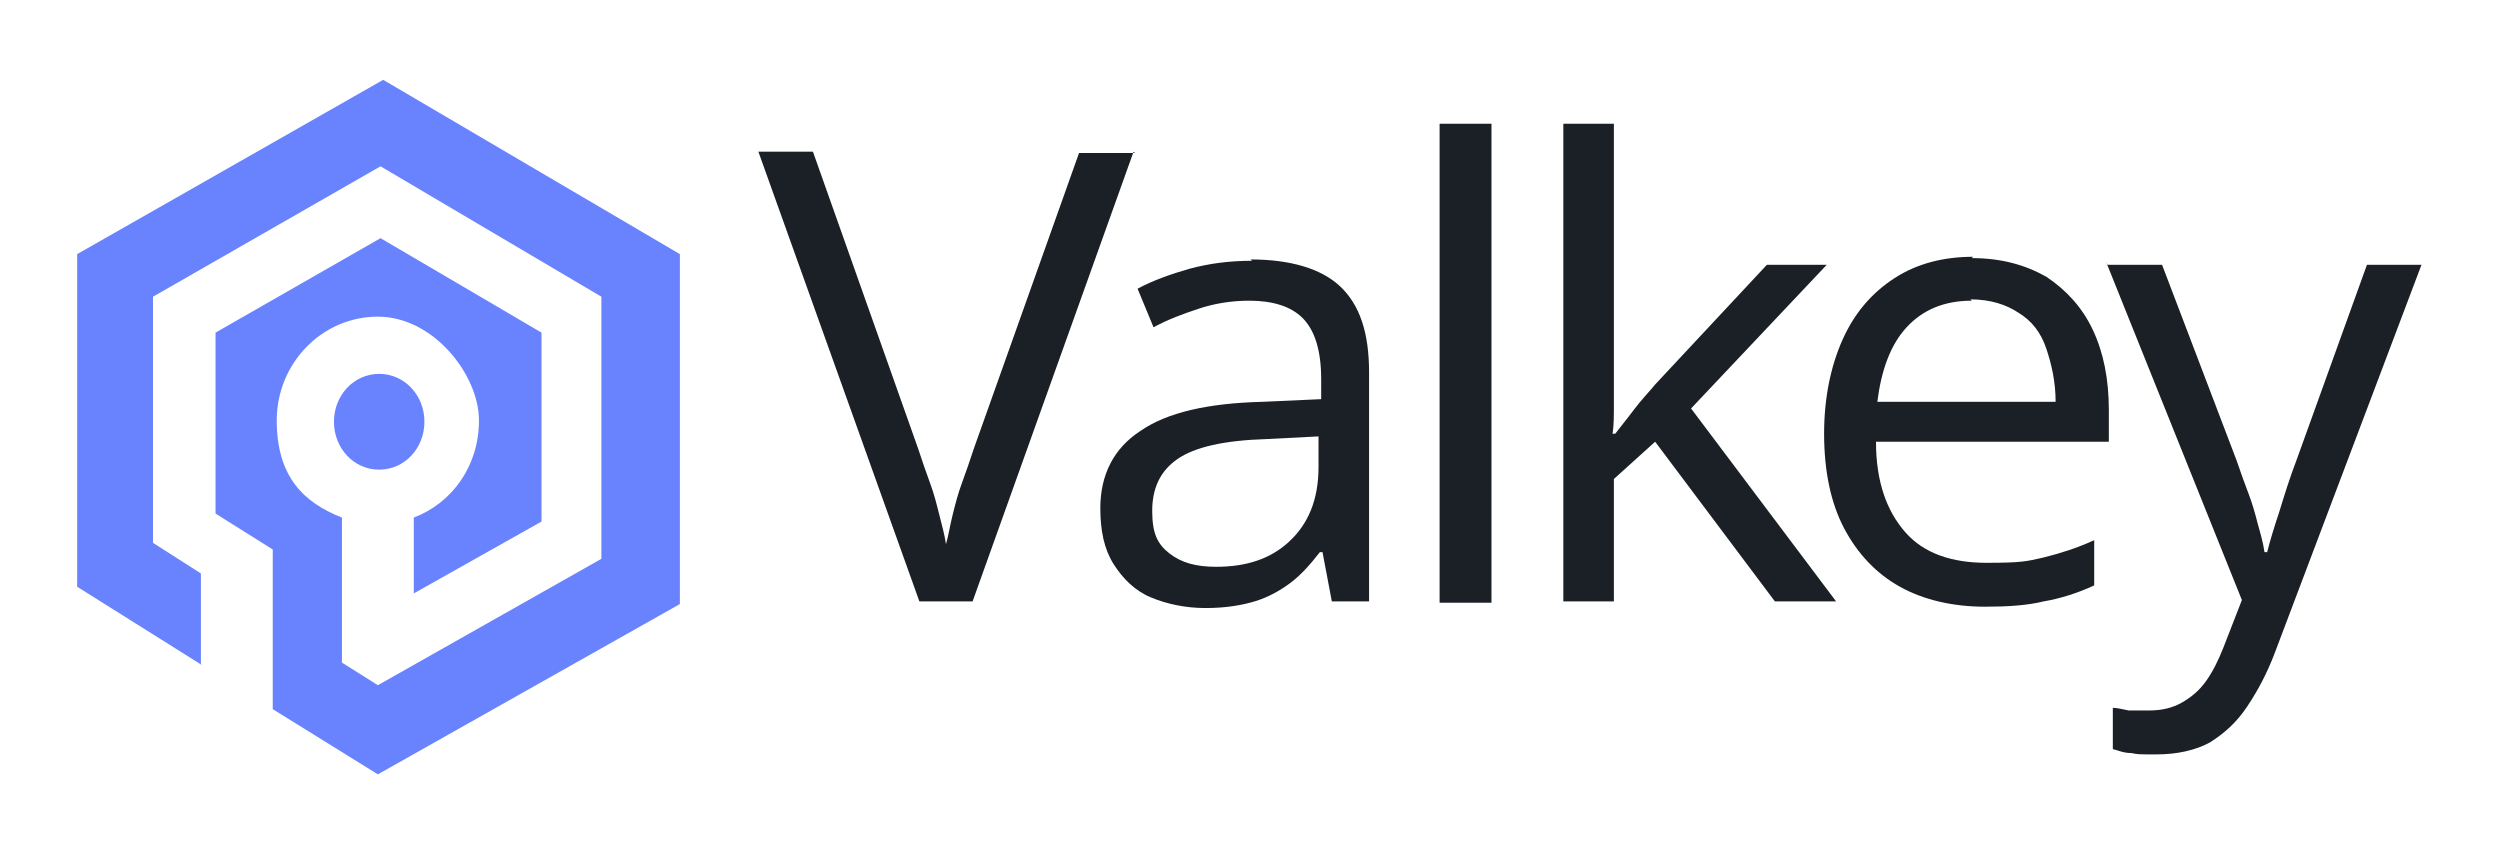
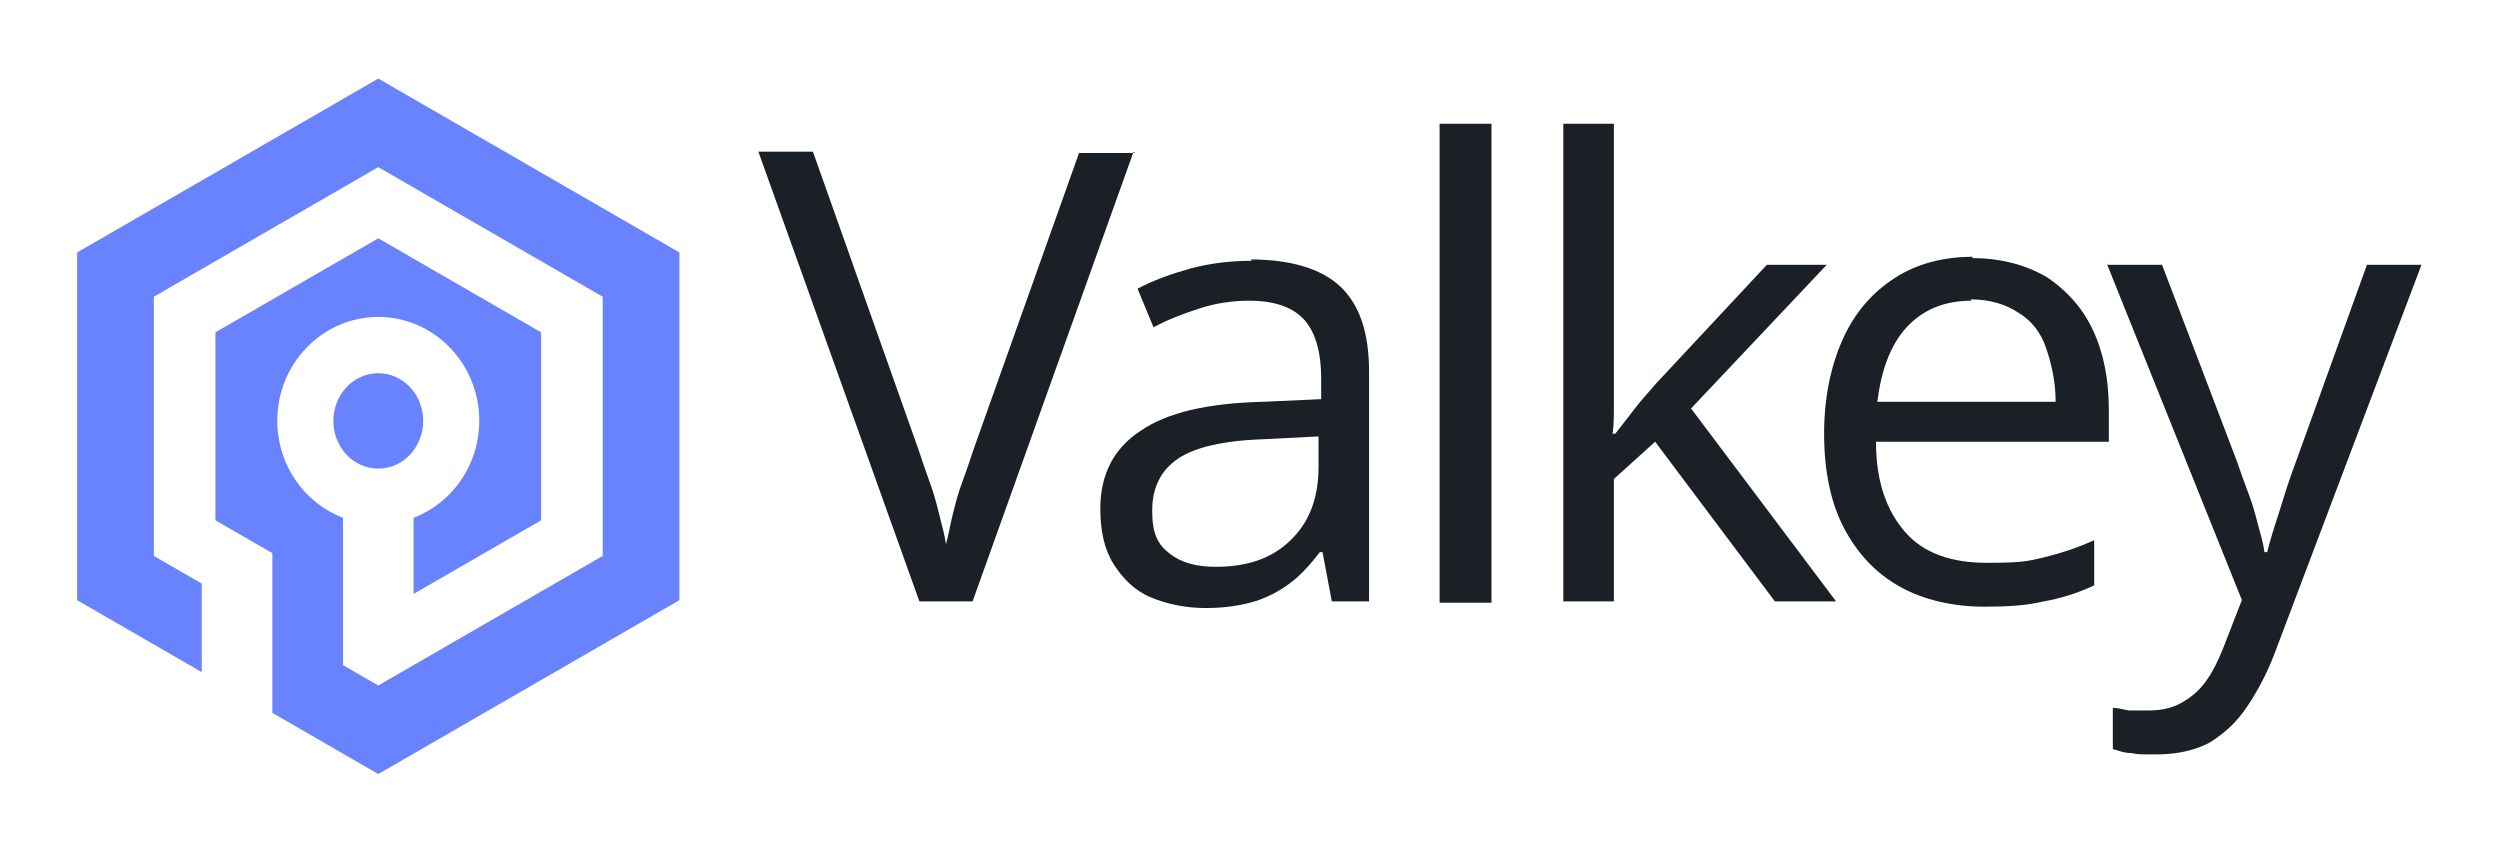
<svg xmlns="http://www.w3.org/2000/svg" version="1.1" viewBox="0 0 187.9 63.5">
  <defs>
    <style>
      .cls-1 {
        fill: #1a2026;
      }

      .cls-2 {
        fill: #6983ff;
        fill-rule: evenodd;
      }
    </style>
  </defs>
  <g>
    <g id="svg2455">
      <g id="layer1">
-         <path id="path11949" class="cls-2" d="M15.2,50l-9.4-5.9v-25L28.8,6l22.3,13.1v26.3l-22.7,12.8-7.9-4.9v-12l-4.3-2.7v-13.6l12.4-7.1,12.1,7.1v14.2l-9.6,5.4v-5.7c2.9-1.1,4.9-3.9,4.9-7.3s-3.4-7.8-7.6-7.8-7.6,3.5-7.6,7.8,2.1,6.2,4.9,7.3v10.9l2.7,1.7,16.8-9.5v-19.7l-16.6-9.8-17.1,9.8v18.5l3.6,2.3v6.8ZM28.5,28.1c1.9,0,3.4,1.6,3.4,3.6s-1.5,3.6-3.4,3.6-3.4-1.6-3.4-3.6,1.5-3.6,3.4-3.6Z" />
+         <path id="path11949" class="cls-2" d="M15.164,50.518L5.797,45.109V18.974L28.431,5.906L51.065,18.974V45.109L28.431,58.177L20.471,53.581V41.577L16.193,39.107V24.976L28.431,17.911L40.669,24.976V39.107L31.085,44.641V38.92C33.963,37.811 36.021,34.981 36.021,31.62C36.021,27.294 32.596,23.82 28.431,23.82C24.266,23.82 20.841,27.294 20.841,31.62C20.841,34.981 22.899,37.811 25.778,38.92V49.988L28.431,51.52L45.3,41.781V22.302L28.431,12.563L11.562,22.302V41.781L15.164,43.861ZM28.431,28.05C30.313,28.05 31.808,29.674 31.808,31.636C31.808,33.598 30.313,35.222 28.431,35.222C26.55,35.222 25.054,33.598 25.054,31.636C25.054,29.674 26.55,28.05 28.431,28.05Z" />
        <g id="text11953">
          <path id="path40150" class="cls-1" d="M85.2,11.4l-12.1,33.8h-4l-12.1-33.8h4.1l7.9,22.3c.3.9.6,1.8.9,2.6.3.8.5,1.6.7,2.4.2.8.4,1.5.5,2.2.2-.7.3-1.4.5-2.2.2-.8.4-1.6.7-2.4.3-.8.6-1.7.9-2.6l7.9-22.2h4.2Z" />
          <path id="path40152" class="cls-1" d="M94,19.5c3,0,5.3.7,6.7,2,1.5,1.4,2.2,3.5,2.2,6.5v17.2h-2.8l-.7-3.7h-.2c-.7.9-1.4,1.7-2.2,2.3-.8.6-1.7,1.1-2.7,1.4-1,.3-2.2.5-3.7.5s-2.9-.3-4.1-.8c-1.2-.5-2.1-1.4-2.8-2.5-.7-1.1-1-2.5-1-4.2,0-2.5,1-4.5,3-5.8,2-1.4,5.1-2.1,9.2-2.2l4.4-.2v-1.5c0-2.2-.5-3.7-1.4-4.6-.9-.9-2.3-1.3-4-1.3-1.3,0-2.6.2-3.8.6-1.2.4-2.3.8-3.4,1.4l-1.2-2.9c1.1-.6,2.5-1.1,3.9-1.5,1.5-.4,3-.6,4.7-.6h0ZM99.1,32.8l-3.9.2c-3.2.1-5.4.6-6.7,1.5s-1.9,2.2-1.9,3.9.4,2.5,1.3,3.2c.9.7,2,1,3.5,1,2.3,0,4.1-.6,5.5-1.9s2.2-3.1,2.2-5.6v-2.3Z" />
          <path id="path40154" class="cls-1" d="M112.1,45.3h-3.9V9.3h3.9v36Z" />
          <path id="path40156" class="cls-1" d="M121.3,9.3v18.7c0,.6,0,1.4,0,2.3,0,.9,0,1.7-.1,2.3h.2c.3-.4.8-1,1.4-1.8.6-.8,1.2-1.4,1.6-1.9l8.4-9h4.5l-10.2,10.8,10.9,14.5h-4.6l-9-12-3.1,2.8v9.2h-3.8V9.3h3.8Z" />
          <path id="path40158" class="cls-1" d="M148.2,19.4c2.2,0,4,.5,5.6,1.4,1.5,1,2.7,2.3,3.5,4,.8,1.7,1.2,3.7,1.2,6v2.4h-17.5c0,3,.8,5.2,2.2,6.8s3.5,2.3,6.1,2.3,3-.1,4.3-.4c1.2-.3,2.5-.7,3.8-1.3v3.4c-1.3.6-2.6,1-3.8,1.2-1.2.3-2.7.4-4.4.4-2.4,0-4.6-.5-6.4-1.5-1.8-1-3.2-2.5-4.2-4.4-1-1.9-1.5-4.3-1.5-7.1,0-2.7.5-5.1,1.4-7.1.9-2,2.2-3.5,3.9-4.6,1.7-1.1,3.7-1.6,5.9-1.6h0ZM148.2,22.6c-2.1,0-3.7.7-4.9,2-1.2,1.3-1.9,3.2-2.2,5.6h13.4c0-1.5-.3-2.8-.7-4-.4-1.2-1.1-2.1-2.1-2.7-.9-.6-2.1-1-3.6-1Z" />
          <path id="path40160" class="cls-1" d="M158.4,19.9h4.1l5.6,14.7c.3.9.6,1.7.9,2.5.3.8.5,1.5.7,2.3.2.7.4,1.4.5,2.1h.2c.2-.8.5-1.8.9-3,.4-1.3.8-2.6,1.3-3.9l5.3-14.7h4.1l-11,29.1c-.6,1.6-1.3,2.9-2.1,4.1-.8,1.2-1.7,2-2.8,2.7-1.1.6-2.5.9-4,.9s-1.4,0-1.9-.1c-.6,0-1-.2-1.4-.3v-3.1c.3,0,.7.1,1.2.2.5,0,1,0,1.5,0,1,0,1.8-.2,2.5-.6.7-.4,1.3-.9,1.8-1.6.5-.7.9-1.5,1.3-2.5l1.4-3.6-10.2-25.4Z" />
        </g>
      </g>
    </g>
  </g>
</svg>
